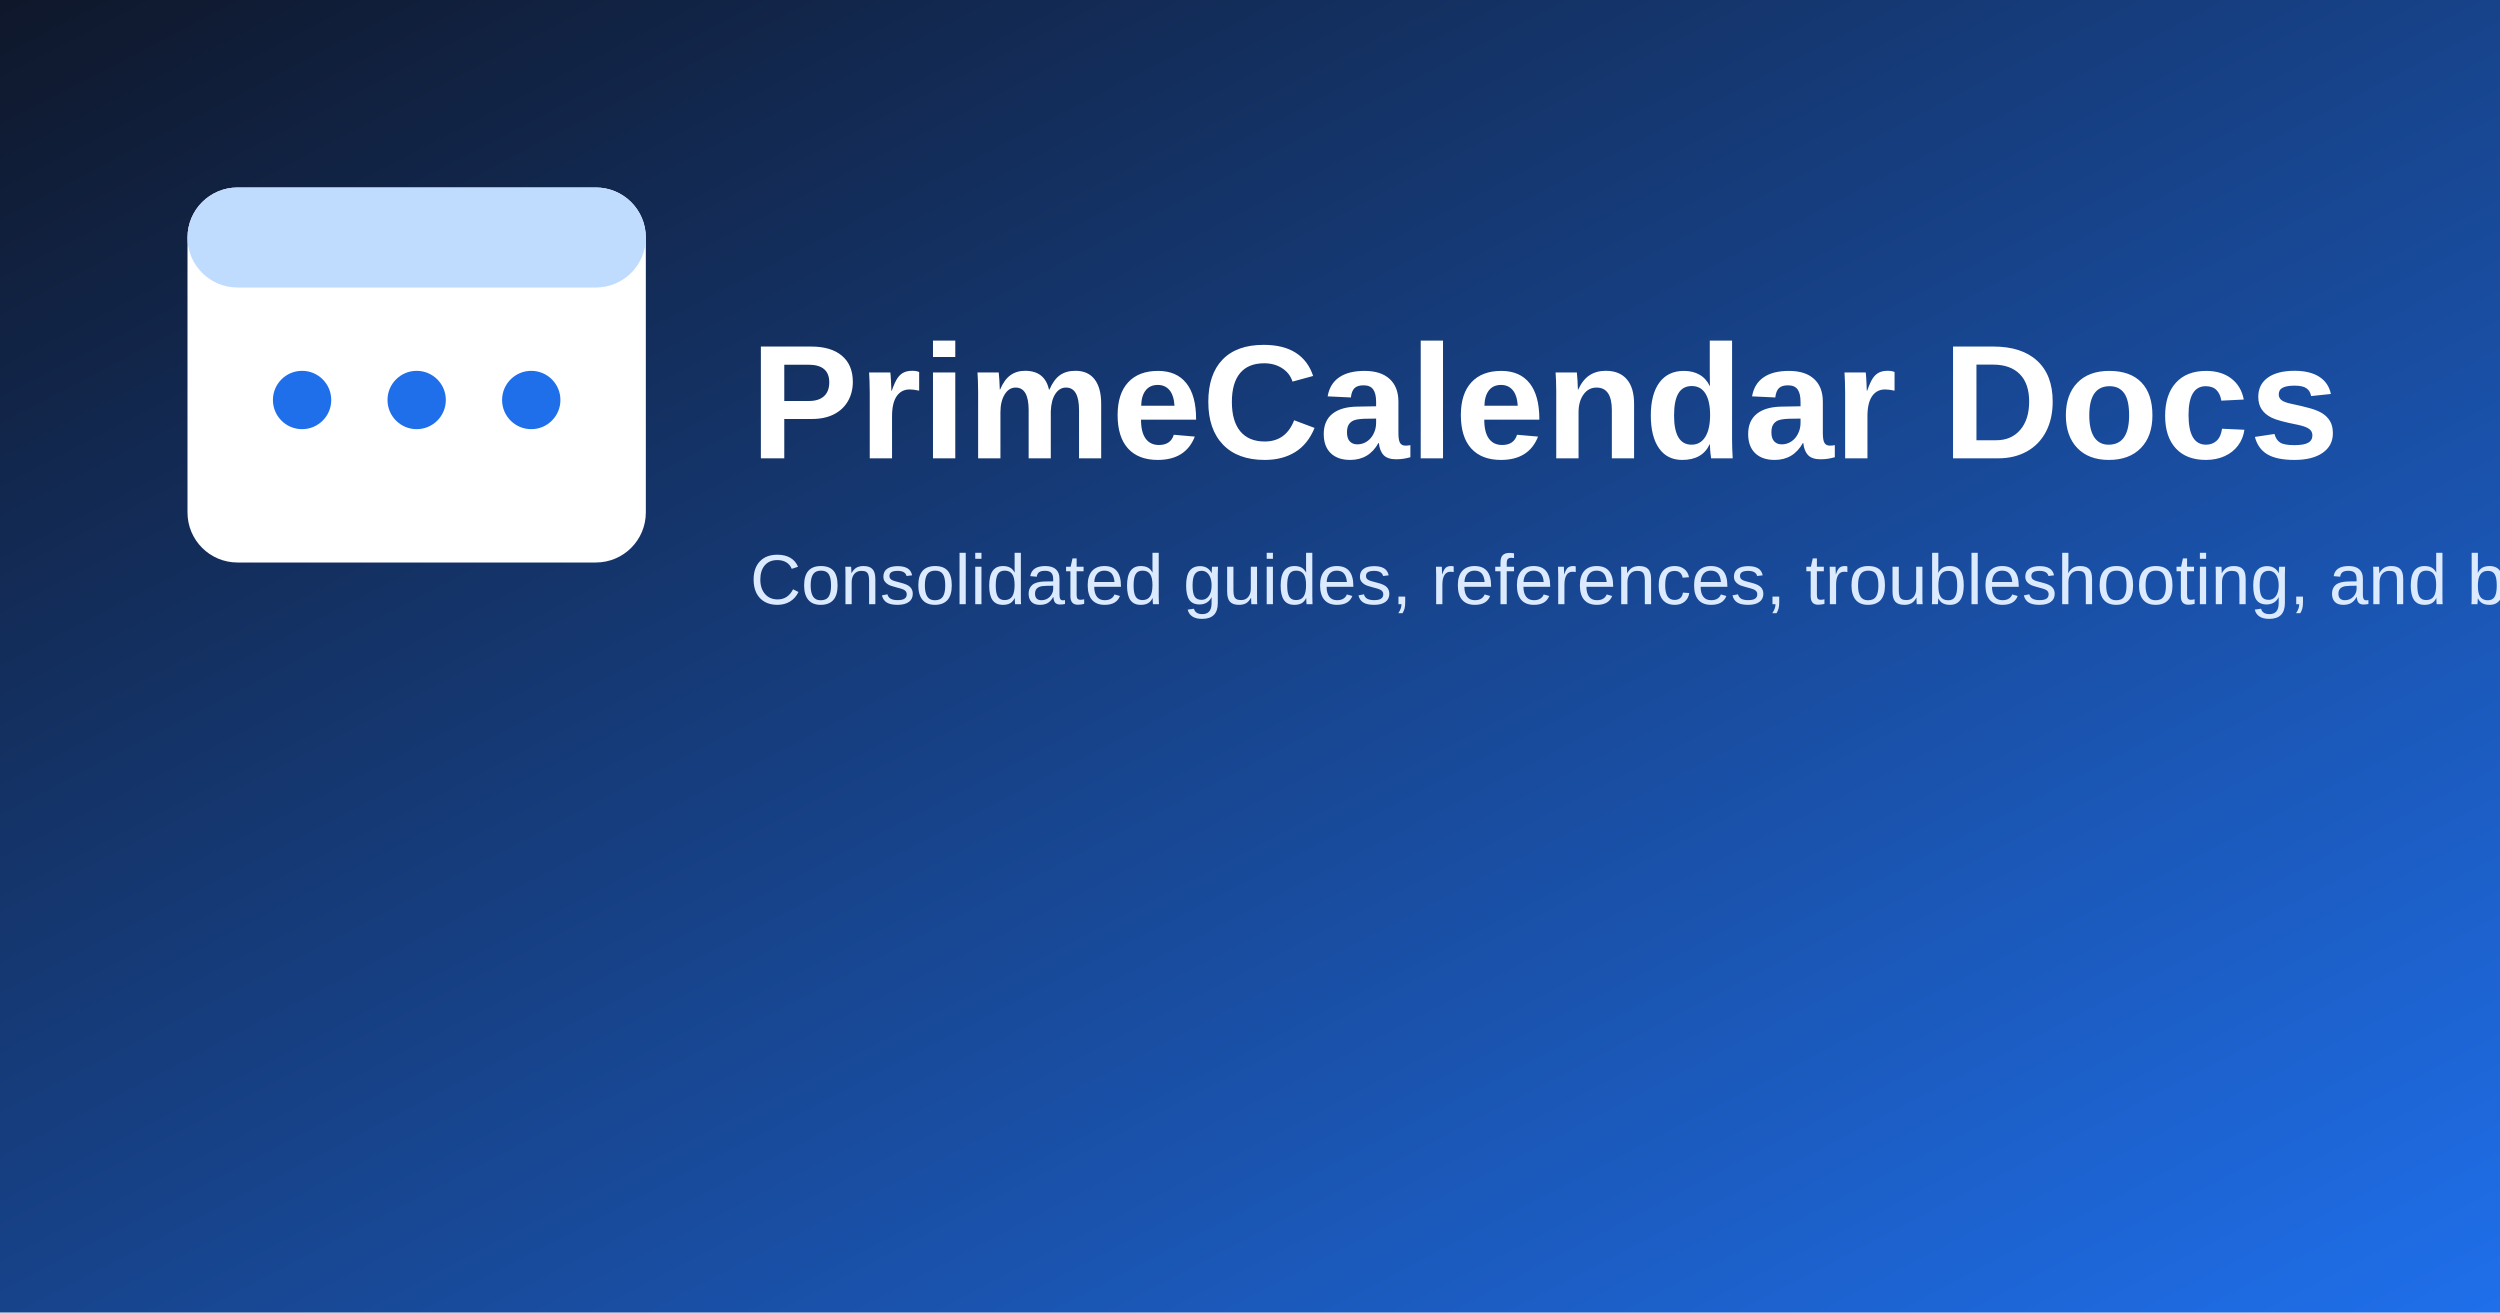
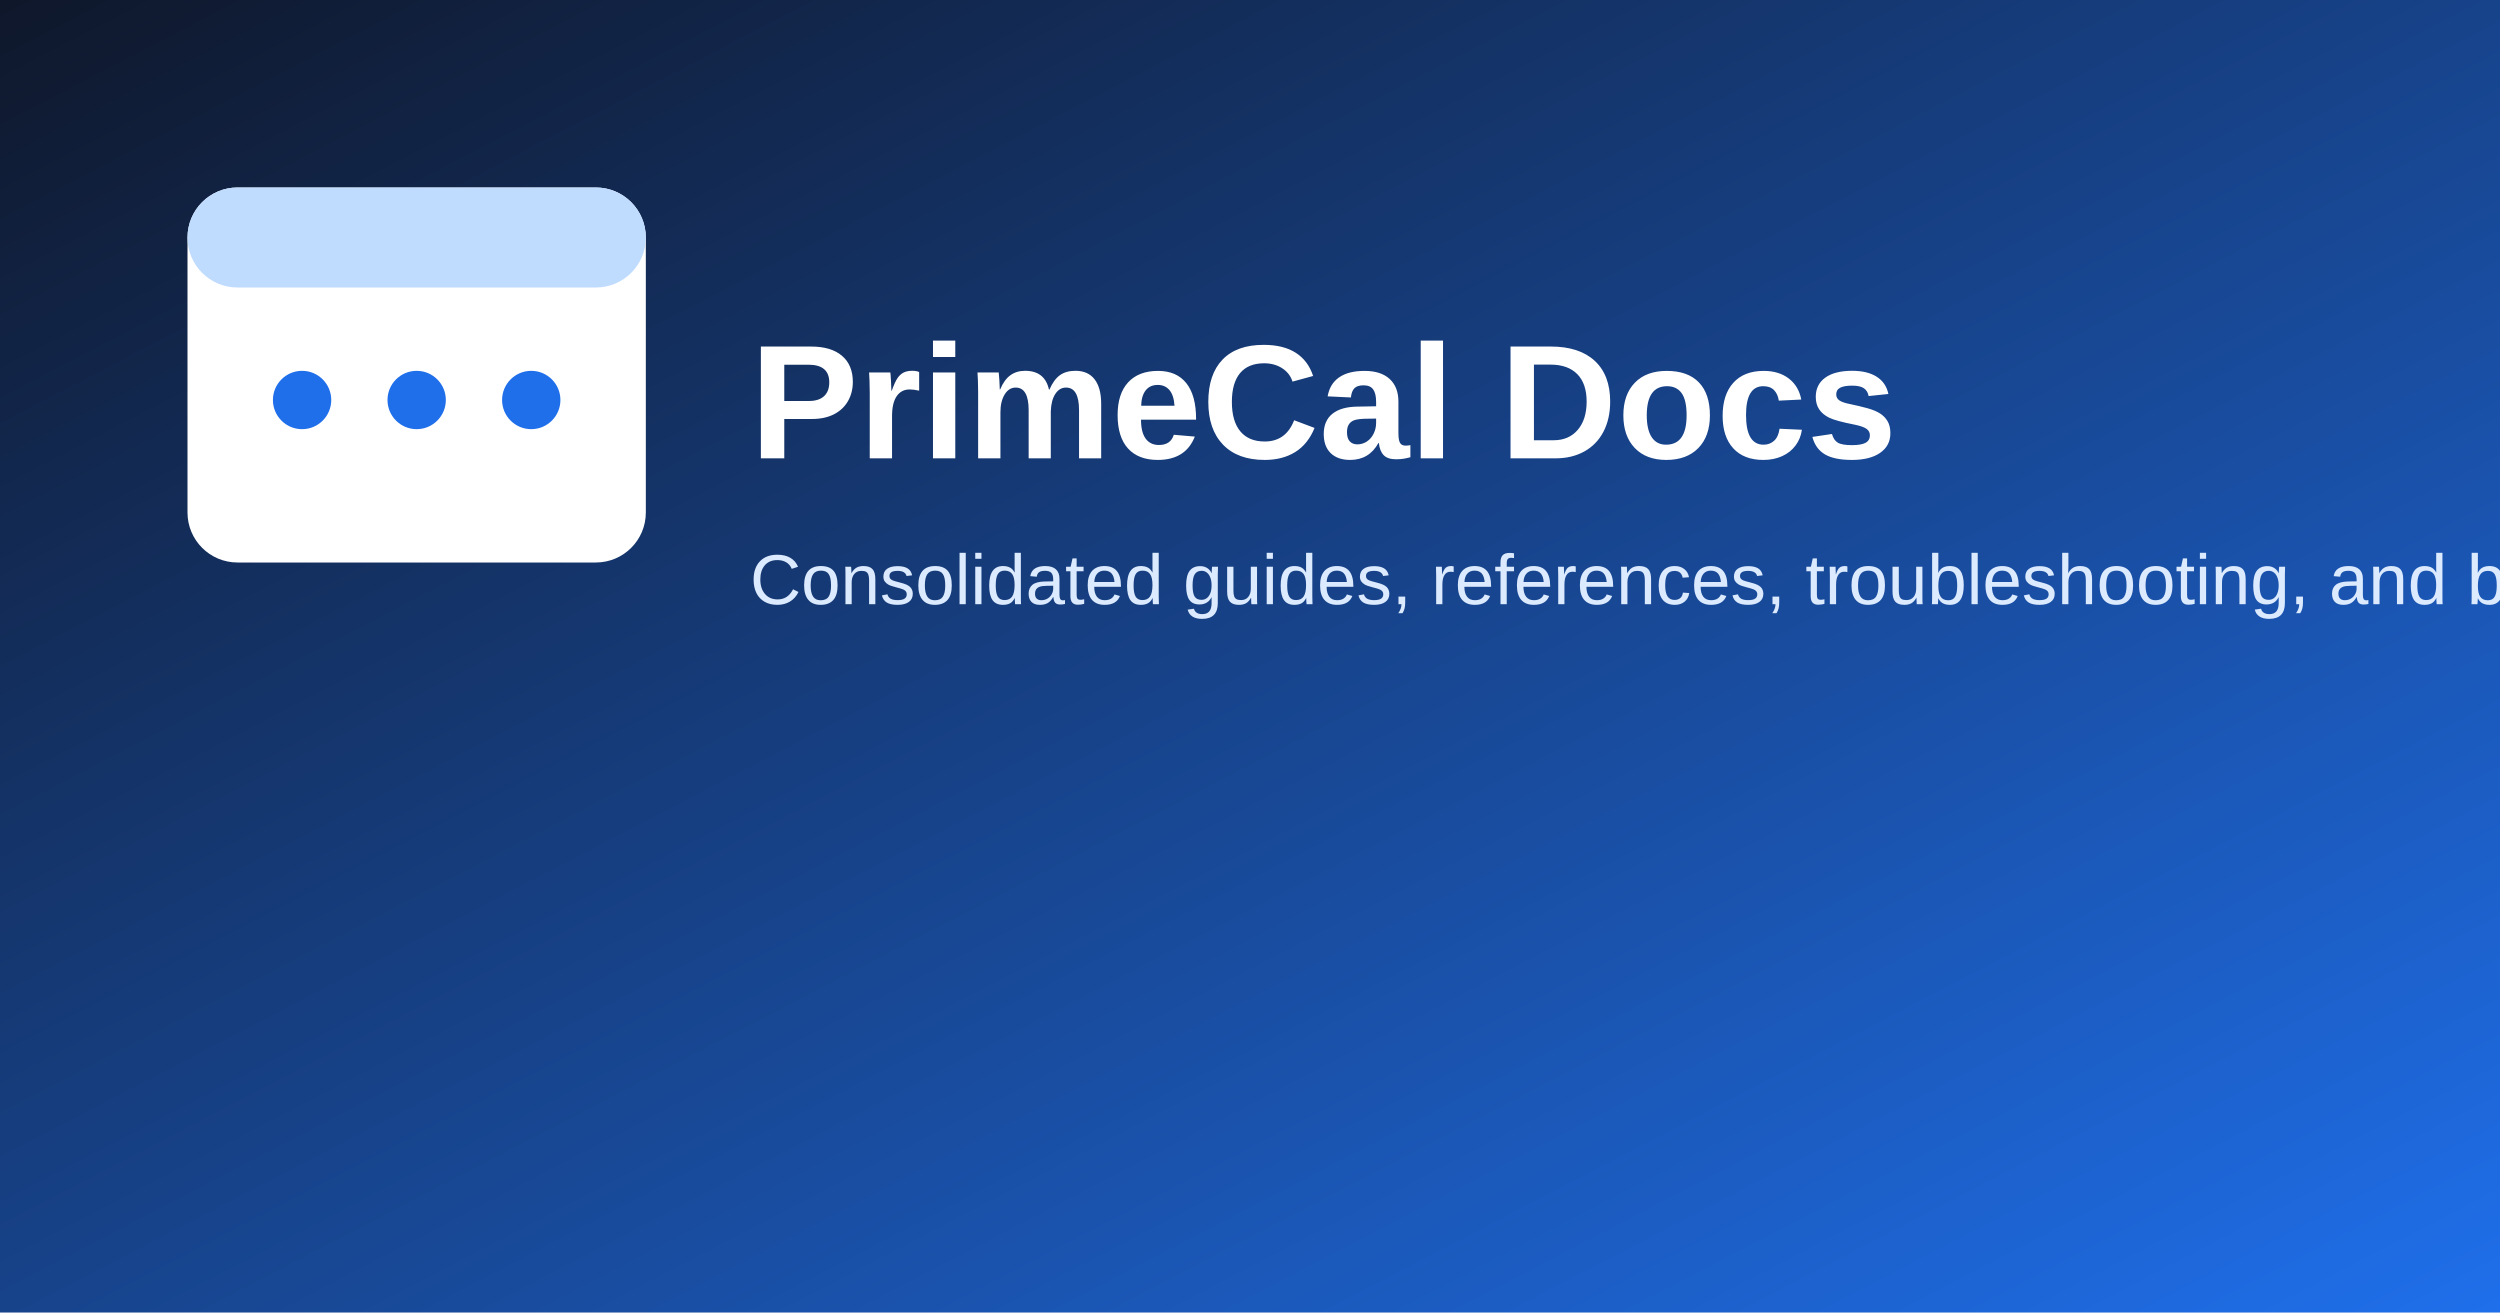
- <svg xmlns="http://www.w3.org/2000/svg" viewBox="0 0 1200 630" role="img" aria-label="PrimeCalendar Documentation">
+ <svg xmlns="http://www.w3.org/2000/svg" viewBox="0 0 1200 630" role="img" aria-label="PrimeCal Documentation">
  <defs>
    <linearGradient id="g" x1="0" x2="1" y1="0" y2="1">
      <stop offset="0%" stop-color="#0f172a" />
      <stop offset="100%" stop-color="#1f6feb" />
    </linearGradient>
  </defs>
  <rect width="1200" height="630" fill="url(#g)" />
  <rect x="90" y="90" width="220" height="180" rx="24" fill="#ffffff" />
  <rect x="90" y="90" width="220" height="48" rx="24" fill="#bfdbfe" />
  <circle cx="145" cy="192" r="14" fill="#1f6feb" />
  <circle cx="200" cy="192" r="14" fill="#1f6feb" />
  <circle cx="255" cy="192" r="14" fill="#1f6feb" />
  <text x="360" y="220" fill="#ffffff" font-size="78" font-family="Segoe UI, Arial, sans-serif" font-weight="700">
-     PrimeCalendar Docs
+     PrimeCal Docs
  </text>
  <text x="360" y="290" fill="#dbeafe" font-size="34" font-family="Segoe UI, Arial, sans-serif">
    Consolidated guides, references, troubleshooting, and best practices
  </text>
</svg>
